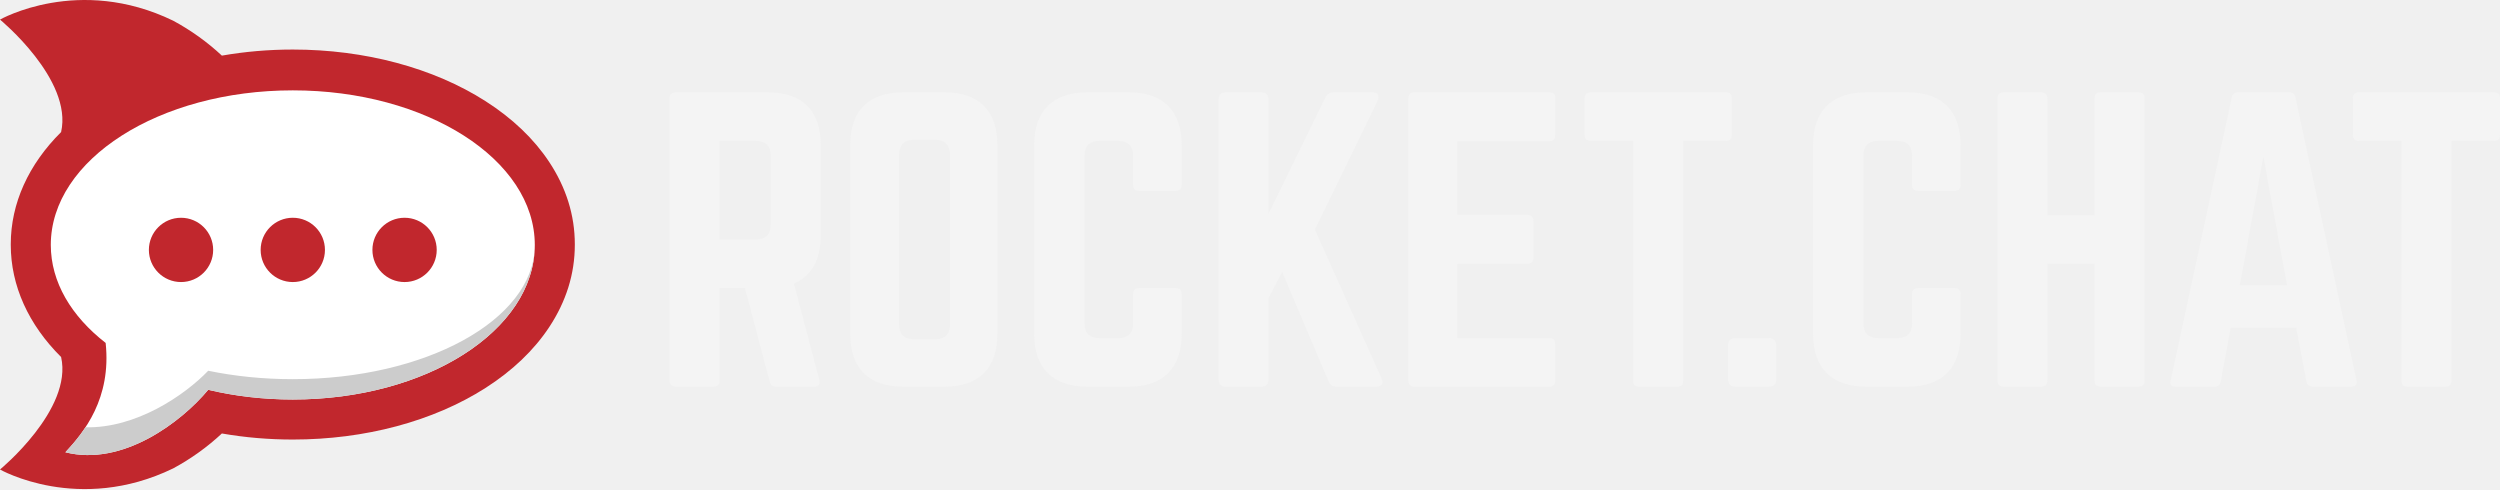
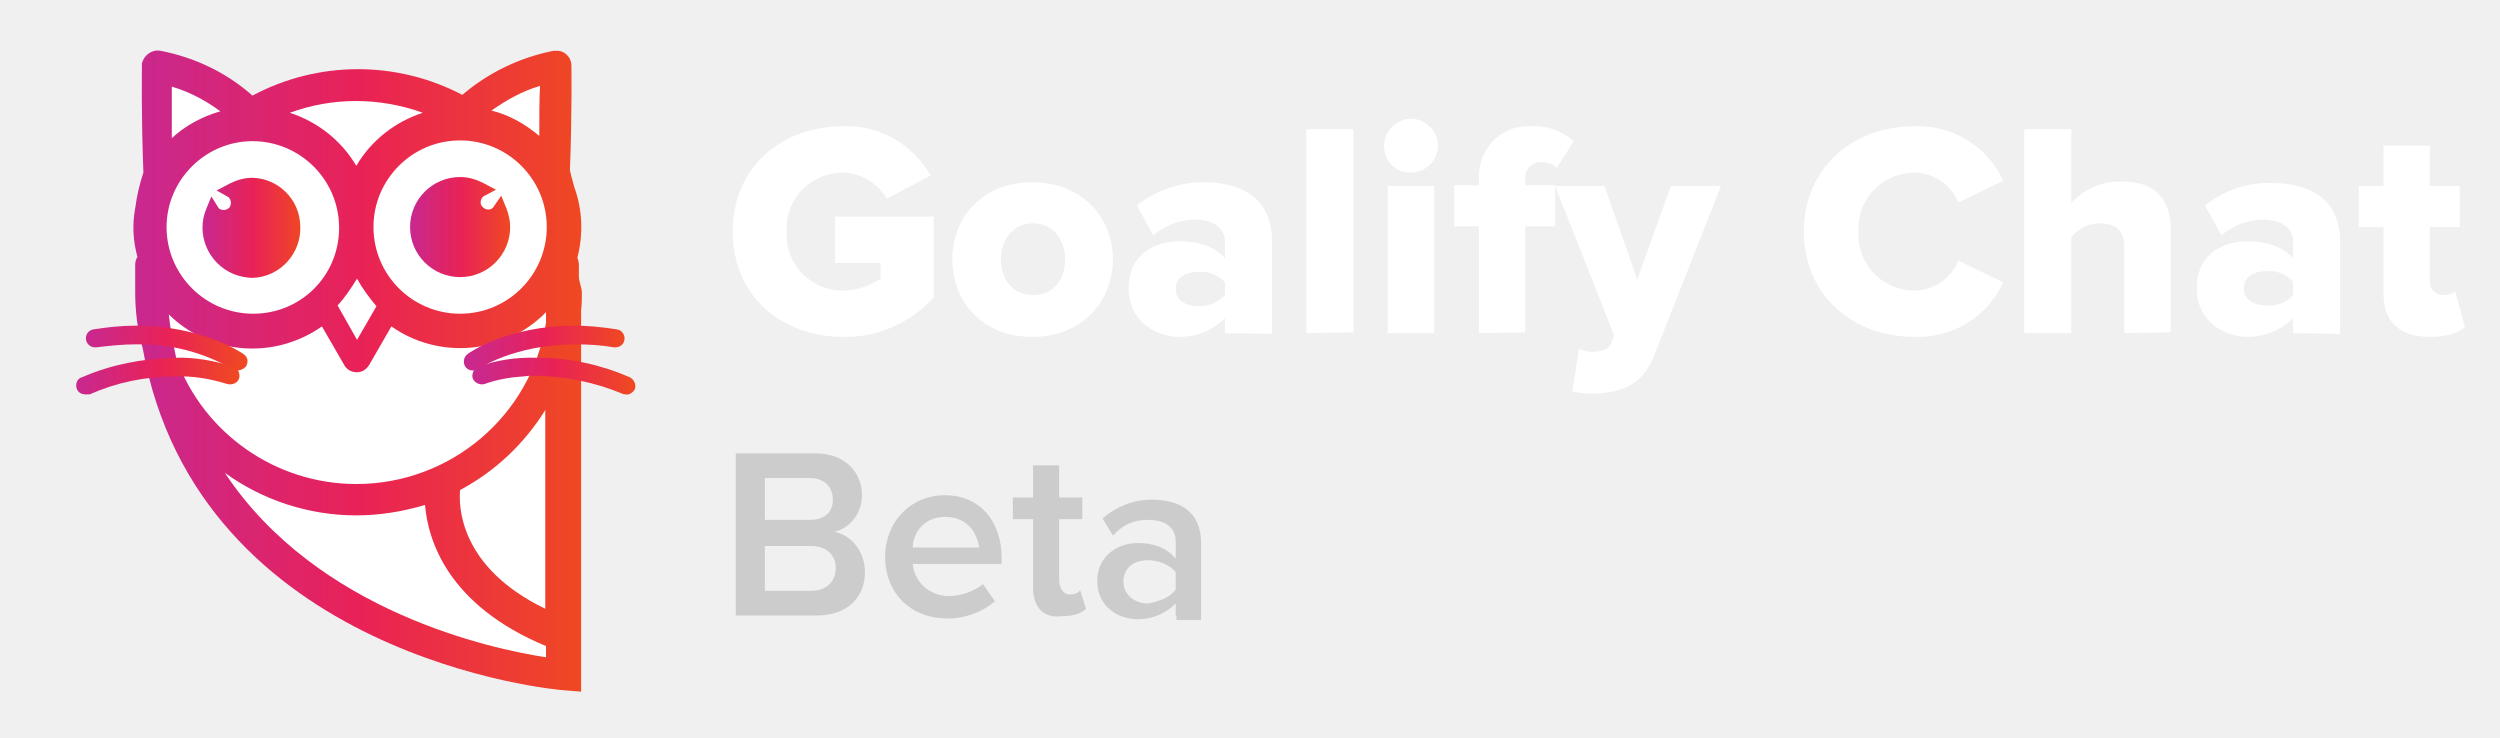
- <svg xmlns="http://www.w3.org/2000/svg" version="1.1" id="Layer_1" x="0px" y="0px" width="435.721px" height="85.242px" viewBox="62.402 -18.766 435.721 85.242" enable-background="new 62.402 -18.766 435.721 85.242" xml:space="preserve">
+ <svg xmlns="http://www.w3.org/2000/svg" id="Layer_1" viewBox="0 0 334.7 98.7">
+   <style>.st1{fill:#fff}.st12{fill:#ccc}</style>
+   <linearGradient id="SVGID_1_" gradientUnits="userSpaceOnUse" x1="17.691" y1="-569.683" x2="77.731" y2="-569.683" gradientTransform="matrix(1 0 0 -1 0 -520)">
+     <stop offset="0" stop-color="#c82890" />
+     <stop offset=".51" stop-color="#e92256" />
+     <stop offset="1" stop-color="#ef4823" />
+   </linearGradient>
+   <path d="M77.5 37v-1.6c0-.3-.1-.6-.2-.9.8-3.1.7-6.4-.4-9.4-.3-1-.5-1.9-.6-2.3.3-7.5.2-13.9.2-14 0-1.2-1-2.1-2.1-2h-.3c-4.5.9-8.7 2.9-12.2 5.9-8.8-4.6-19.3-4.6-28.1.1-3.5-3.1-7.7-5.1-12.3-6-1.1-.2-2.2.5-2.5 1.7v.3c0 .1-.1 6.8.2 14.3-.5 1.5-.9 3.2-1.1 4.8-.4 2.1-.3 4.3.3 6.5-.2.3-.3.7-.3 1v3.7c0 2.5.3 5.1 1 7.5 7.4 41.5 55.7 45.8 56.3 45.8l2.4.2V41.5c.1-.8.1-1.6.1-2.3s-.4-1.5-.4-2.2z" fill="url(#SVGID_1_)" />
+   <path class="st1" d="M23 11.6c2.4.7 4.6 1.9 6.5 3.3-2.4.7-4.7 1.9-6.5 3.6v-6.9zM72.2 18.2c-1.9-1.6-4-2.8-6.4-3.4 2-1.4 4.1-2.6 6.5-3.3-.1 1.7-.1 4-.1 6.7zM47.7 69c3.1 0 6.2-.5 9.2-1.4.4 4.7 3 13.4 16.2 18.9V88c-7.1-1.1-30.6-6-43-24.7C35.2 67 41.4 69 47.7 69zM61.6 65.6c4.7-2.5 8.6-6.2 11.4-10.7v26.6c-11.6-5.6-11.6-13.9-11.4-15.9zM47.7 64.8C37 64.8 27.3 58.1 23.6 48c-.4-2-.8-3.9-1-5.9 5.5 5.4 14.1 6.1 20.5 1.6l3 5.2c.5.9 1.7 1.2 2.6.7.3-.2.5-.4.7-.7l3-5.2c6.4 4.5 15.2 3.7 20.7-1.9v1.4c-2 12.5-12.8 21.6-25.4 21.6z" />
+   <path class="st1" d="M50.4 41l-2.6 4.5-2.6-4.6c1-1.1 1.8-2.3 2.6-3.6.7 1.3 1.6 2.5 2.6 3.7zM61.6 42C55.2 42 50 36.8 50 30.4s5.2-11.6 11.6-11.6S73.2 24 73.2 30.4C73.2 36.8 68 42 61.6 42zM33.8 18.9c6.4 0 11.6 5.2 11.6 11.6S40.3 42 33.9 42s-11.6-5.2-11.6-11.6c0-6.3 5.2-11.5 11.5-11.5zM47.7 22.2c-2-3.4-5.2-5.9-8.9-7.1 5.7-2.1 12-2.1 17.8 0-3.7 1.2-6.9 3.7-8.9 7.1z" />
+   <linearGradient id="SVGID_2_" gradientUnits="userSpaceOnUse" x1="27.146" y1="-550.5" x2="40.566" y2="-550.5" gradientTransform="matrix(1 0 0 -1 0 -520)">
+     <stop offset="0" stop-color="#c82890" />
+     <stop offset=".51" stop-color="#e92256" />
+     <stop offset="1" stop-color="#ef4823" />
+   </linearGradient>
+   <path d="M33.8 37.2c3.7-.1 6.6-3.3 6.4-7-.1-3.5-2.9-6.3-6.4-6.4-1.1 0-2.1.3-3.1.8l-1.7.9 1.6.9c.4.4.4 1 .1 1.4-.4.4-1 .4-1.4.1l-1-1.6-.7 1.7c-1.4 3.4.3 7.3 3.7 8.7.8.3 1.7.5 2.5.5z" fill="url(#SVGID_2_)" />
+   <linearGradient id="SVGID_3_" gradientUnits="userSpaceOnUse" x1="54.9" y1="-550.4" x2="68.32" y2="-550.4" gradientTransform="matrix(1 0 0 -1 0 -520)">
+     <stop offset="0" stop-color="#c82890" />
+     <stop offset=".51" stop-color="#e92256" />
+     <stop offset="1" stop-color="#ef4823" />
+   </linearGradient>
+   <path d="M67.1 26.2L66 27.8c-.4.4-1 .3-1.4-.1s-.3-1 .1-1.4l1.7-.9-1.7-.9c-1-.5-2-.8-3.1-.8a6.7 6.7 0 1 0 6.7 6.7c0-.9-.2-1.7-.5-2.5l-.7-1.7z" fill="url(#SVGID_3_)" />
+   <g id="_Group_">
+     <linearGradient id="SVGID_4_" gradientUnits="userSpaceOnUse" x1="62.1" y1="-566.6" x2="83.68" y2="-566.6" gradientTransform="matrix(1 0 0 -1 0 -520)">
+       <stop offset="0" stop-color="#c82890" />
+       <stop offset=".51" stop-color="#e92256" />
+       <stop offset="1" stop-color="#ef4823" />
+     </linearGradient>
+     <path d="M63.3 49.6c-.7 0-1.2-.5-1.2-1.2 0-.4.2-.8.5-1 .2-.2 5.5-3.8 14.3-3.8 1.9 0 3.8.2 5.7.5.7.1 1.1.8 1 1.4-.1.6-.6 1-1.2 1h-.2c-1.7-.3-3.5-.4-5.2-.4-8.1 0-13 3.3-13 3.3-.2.2-.4.2-.7.2z" fill="url(#SVGID_4_)" />
+     <linearGradient id="_Path__1_" gradientUnits="userSpaceOnUse" x1="62.4" y1="-566.614" x2="83.38" y2="-566.614" gradientTransform="matrix(1 0 0 -1 0 -520)">
+       <stop offset="0" stop-color="#c82890" />
+       <stop offset=".51" stop-color="#e92256" />
+       <stop offset="1" stop-color="#ef4823" />
+     </linearGradient>
+     <path id="_Path_" d="M63.3 49.3c-.5 0-.9-.4-.9-.9 0-.3.1-.6.4-.8.3-.2 7.7-5.2 19.8-3.2.5.1.8.6.7 1.1-.1.4-.5.7-1 .7-11.3-1.9-18.4 2.9-18.5 2.9-.1.2-.3.2-.5.2z" fill="url(#_Path__1_)" />
+     <linearGradient id="SVGID_5_" gradientUnits="userSpaceOnUse" x1="63.189" y1="-570.352" x2="84.971" y2="-570.352" gradientTransform="matrix(1 0 0 -1 0 -520)">
+       <stop offset="0" stop-color="#c82890" />
+       <stop offset=".51" stop-color="#e92256" />
+       <stop offset="1" stop-color="#ef4823" />
+     </linearGradient>
+     <path d="M83.8 52.8c-.2 0-.3 0-.5-.1-3.6-1.5-7.5-2.3-11.5-2.4-.6 0-1.2 0-1.7.1-1.8.1-3.5.4-5.2 1-.6.2-1.3-.1-1.6-.7-.2-.6.1-1.3.7-1.6 2.5-.9 5.2-1.3 7.9-1.2 4.3 0 8.5.9 12.4 2.6.6.3.9 1 .7 1.6-.3.5-.8.8-1.2.7z" fill="url(#SVGID_5_)" />
+     <linearGradient id="_Path_2_1_" gradientUnits="userSpaceOnUse" x1="63.49" y1="-570.341" x2="84.643" y2="-570.341" gradientTransform="matrix(1 0 0 -1 0 -520)">
+       <stop offset="0" stop-color="#c82890" />
+       <stop offset=".51" stop-color="#e92256" />
+       <stop offset="1" stop-color="#ef4823" />
+     </linearGradient>
+     <path id="_Path_2" d="M83.8 52.5c-.1 0-.2 0-.3-.1-4.2-1.8-8.8-2.6-13.3-2.3-1.8.1-3.6.4-5.3 1-.5.2-1 0-1.2-.5s0-1 .5-1.2c.3-.1 8.7-3.4 20 1.3.5.2.7.7.5 1.2-.3.4-.6.6-.9.6z" fill="url(#_Path_2_1_)" />
+   </g>
+   <g id="_Group_2">
+     <linearGradient id="SVGID_6_" gradientUnits="userSpaceOnUse" x1="11.4" y1="-566.6" x2="32.98" y2="-566.6" gradientTransform="matrix(1 0 0 -1 0 -520)">
+       <stop offset="0" stop-color="#c82890" />
+       <stop offset=".51" stop-color="#e92256" />
+       <stop offset="1" stop-color="#ef4823" />
+     </linearGradient>
+     <path d="M31.8 49.6c-.2 0-.5-.1-.7-.2-4-2.3-8.4-3.4-13-3.3-1.7 0-3.5.2-5.2.4h-.2c-.7 0-1.2-.6-1.2-1.2s.4-1.1 1-1.2c1.9-.3 3.8-.5 5.7-.5 8.8 0 14.1 3.6 14.4 3.8.6.4.7 1.1.3 1.7-.3.3-.7.5-1.1.5z" fill="url(#SVGID_6_)" />
+     <linearGradient id="_Path_3_1_" gradientUnits="userSpaceOnUse" x1="11.7" y1="-566.627" x2="32.68" y2="-566.627" gradientTransform="matrix(1 0 0 -1 0 -520)">
+       <stop offset="0" stop-color="#c82890" />
+       <stop offset=".51" stop-color="#e92256" />
+       <stop offset="1" stop-color="#ef4823" />
+     </linearGradient>
+     <path id="_Path_3" d="M31.8 49.3c-.2 0-.4-.1-.5-.2-.1 0-7.2-4.8-18.5-2.9-.5 0-1-.3-1-.8s.3-.9.7-1c12.1-2 19.5 3 19.8 3.2.4.3.5.9.2 1.3-.1.3-.4.5-.7.4z" fill="url(#_Path_3_1_)" />
+     <linearGradient id="SVGID_7_" gradientUnits="userSpaceOnUse" x1="10.12" y1="-570.344" x2="31.901" y2="-570.344" gradientTransform="matrix(1 0 0 -1 0 -520)">
+       <stop offset="0" stop-color="#c82890" />
+       <stop offset=".51" stop-color="#e92256" />
+       <stop offset="1" stop-color="#ef4823" />
+     </linearGradient>
+     <path d="M11.4 52.8c-.7 0-1.2-.5-1.2-1.2 0-.5.3-1 .8-1.1 3.9-1.7 8.1-2.5 12.4-2.6 2.7-.1 5.3.4 7.9 1.2.6.2.9 1 .7 1.6s-1 .9-1.6.7c-2.3-.7-4.6-1.1-7-1-3.9 0-7.8.8-11.4 2.4h-.6z" fill="url(#SVGID_7_)" />
+     <linearGradient id="_Path_4_1_" gradientUnits="userSpaceOnUse" x1="10.432" y1="-570.375" x2="31.609" y2="-570.375" gradientTransform="matrix(1 0 0 -1 0 -520)">
+       <stop offset="0" stop-color="#c82890" />
+       <stop offset=".51" stop-color="#e92256" />
+       <stop offset="1" stop-color="#ef4823" />
+     </linearGradient>
+     <path id="_Path_4" d="M11.4 52.5c-.5 0-.9-.4-.9-.9 0-.4.2-.7.6-.8 11.3-4.7 19.7-1.5 20-1.3.5.2.7.7.5 1.2s-.7.7-1.2.5c-.1 0-8.1-3-18.6 1.3h-.4z" fill="url(#_Path_4_1_)" />
+   </g>
+   <path class="st1" d="M98.1 31c0-8.7 6.6-14.1 14.8-14.1 4.8-.2 9.3 2.4 11.7 6.6l-5.9 3.1c-1.2-2.1-3.4-3.4-5.8-3.5-4.2 0-7.6 3.3-7.6 7.5v.4c-.2 4.2 3 7.7 7.2 7.9h.4c1.8 0 3.5-.6 5-1.6v-2.1h-6.1V29H125v10.8c-3 3.4-7.5 5.4-12.1 5.3-8.2 0-14.8-5.4-14.8-14.1zM127.5 34.7c0-5.6 4-10.3 10.7-10.3S149 29.2 149 34.7s-4 10.4-10.8 10.4-10.7-4.8-10.7-10.4zm15.1 0c0-2.6-1.6-4.8-4.3-4.8s-4.3 2.2-4.3 4.8 1.5 4.8 4.3 4.8 4.3-2.1 4.3-4.8zM164 44.6v-2c-1.6 1.6-3.8 2.5-6.1 2.5-3 0-6.8-2-6.8-6.5 0-4.8 3.8-6.3 6.8-6.3 2.6 0 4.9.8 6.1 2.3v-2.3c0-1.7-1.5-2.9-4-2.9-2.1 0-4 .8-5.6 2.1l-2.2-4c2.5-2 5.7-3.1 8.9-3.1 4.7 0 9.2 1.8 9.2 7.9v12.4l-6.3-.1zm0-5.1v-1.7c-.9-1-2.2-1.5-3.5-1.4-1.7 0-3.1.7-3.1 2.3s1.5 2.3 3.1 2.3c1.3 0 2.6-.5 3.5-1.5zM174.9 44.6V17.3h6.3v27.2l-6.3.1zM185.3 19.5c0-2 1.7-3.6 3.6-3.6 2 0 3.6 1.7 3.6 3.6 0 2-1.6 3.6-3.6 3.6-2 .1-3.6-1.5-3.6-3.6 0 .1 0 0 0 0zm.5 25.1V24.9h6.2v19.7h-6.2zM198 44.6V30.3h-3.3v-5.5h3.3v-1c-.1-3.7 2.7-6.8 6.4-6.9h.6c2.1-.1 4.1.6 5.7 2l-2.3 3.6c-.5-.6-1.2-.8-2-.8-1.1-.1-2.1.8-2.2 1.9v1.2h4v5.5h-4v14.2l-6.2.1z" />
+   <path class="st1" d="M211.4 46.7c.5.2 1 .4 1.6.4 1.4 0 2.3-.3 2.7-1.1l.4-1.1-7.9-20h6.6l4.4 12.5 4.5-12.5h6.7l-8.9 22.6c-1.6 4.2-4.6 5.1-8.3 5.2-.9 0-1.8-.1-2.7-.3l.9-5.7zM241.5 31c0-8.4 6.4-14.1 14.8-14.1 5.1-.2 9.8 2.7 11.9 7.3l-6 2.9c-1-2.4-3.3-3.9-5.8-4-4.2 0-7.6 3.3-7.6 7.5v.4c-.2 4.2 3 7.7 7.2 7.9h.4c2.6-.1 4.8-1.6 5.8-4l6 2.9c-2.1 4.6-6.8 7.5-11.9 7.3-8.4 0-14.8-5.7-14.8-14.1zM284.4 44.6V33.1c0-2.4-1.3-3.2-3.3-3.2-1.5 0-2.9.7-3.8 1.9v12.8H271V17.3h6.3v9.9c1.7-1.9 4.2-3 6.8-2.9 4.5 0 6.5 2.5 6.5 6.2v14l-6.2.1zM307 44.6v-2c-1.6 1.6-3.8 2.5-6.1 2.5-3 0-6.8-2-6.8-6.5 0-4.8 3.8-6.3 6.8-6.3 2.6 0 4.9.8 6.1 2.3v-2.3c0-1.7-1.5-2.9-4-2.9-2.1 0-4 .8-5.6 2.1l-2.2-4c2.5-2 5.7-3.1 8.9-3 4.7 0 9.2 1.8 9.2 7.9v12.3l-6.3-.1zm0-5.1v-1.8c-.9-1-2.2-1.5-3.5-1.4-1.7 0-3.1.7-3.1 2.3s1.5 2.3 3.1 2.3c1.3.1 2.6-.4 3.5-1.4zM319.1 39.3v-8.9h-3.3v-5.5h3.3v-5.4h6.2v5.4h4v5.5h-4v7.1c-.1 1 .6 1.9 1.6 2h.2c.6 0 1.1-.1 1.6-.5l1.3 4.8c-.8.7-2.3 1.3-4.7 1.3-4 0-6.2-2-6.2-5.8z" />
  <g>
-     <path fill="#F4F4F4" d="M205.456,22.207c0,4.297-1.603,7.119-4.681,8.465l4.425,16.803c0.192,0.771-0.192,1.154-0.898,1.154h-6.67   c-0.641,0-0.961-0.32-1.09-0.898l-4.297-16.289h-4.425v16.162c0,0.642-0.384,1.025-1.026,1.025h-6.67   c-0.641,0-1.026-0.385-1.026-1.025V-1.651c0-0.641,0.385-1.026,1.026-1.026h16.097c6.028,0,9.235,3.207,9.235,9.235V22.207   L205.456,22.207z M194.169,22.976c1.667,0,2.565-0.898,2.565-2.565V8.354c0-1.667-0.898-2.564-2.565-2.564h-6.349v17.187   L194.169,22.976L194.169,22.976z" />
-     <path fill="#F4F4F4" d="M210.583,6.558c0-6.028,3.206-9.235,9.235-9.235h7.183c6.028,0,9.235,3.207,9.235,9.235v32.836   c0,6.027-3.207,9.234-9.235,9.234h-7.183c-6.029,0-9.235-3.207-9.235-9.234V6.558z M225.397,40.355   c1.667,0,2.565-0.834,2.565-2.565V8.162c0-1.667-0.898-2.565-2.565-2.565h-3.719c-1.667,0-2.565,0.898-2.565,2.565v29.629   c0,1.73,0.898,2.564,2.565,2.564H225.397L225.397,40.355z" />
-     <path fill="#F4F4F4" d="M268.362,13.484c0,0.642-0.385,1.026-1.025,1.026h-6.413c-0.706,0-1.026-0.384-1.026-1.026v-5.13   c0-1.667-0.897-2.564-2.564-2.564h-3.335c-1.731,0-2.565,0.897-2.565,2.564V37.6c0,1.731,0.897,2.563,2.565,2.563h3.335   c1.667,0,2.564-0.833,2.564-2.563v-5.132c0-0.642,0.32-1.026,1.026-1.026h6.413c0.643,0,1.025,0.384,1.025,1.026v6.927   c0,6.027-3.271,9.234-9.234,9.234h-7.183c-6.028,0-9.299-3.207-9.299-9.234V6.558c0-6.028,3.271-9.235,9.299-9.235h7.183   c5.964,0,9.234,3.207,9.234,9.235V13.484z" />
-     <path fill="#F4F4F4" d="M295.422,48.629c-0.771,0-1.218-0.32-1.476-0.961l-8.079-19.048l-2.374,4.554v14.172   c0,0.834-0.448,1.283-1.282,1.283h-6.157c-0.834,0-1.283-0.449-1.283-1.283v-48.74c0-0.833,0.449-1.283,1.283-1.283h6.157   c0.833,0,1.282,0.449,1.282,1.283v19.881l9.876-20.202c0.321-0.641,0.771-0.962,1.476-0.962h6.733c0.962,0,1.347,0.642,0.897,1.539   l-10.901,22.382l11.606,25.91c0.449,0.834,0.064,1.475-0.961,1.475H295.422z" />
-     <path fill="#F4F4F4" d="M333.45,4.763c0,0.641-0.257,1.09-1.026,1.09h-16.033v12.826h12.249c0.643,0,1.026,0.385,1.026,1.09v6.349   c0,0.706-0.385,1.091-1.026,1.091h-12.249v12.954h16.033c0.771,0,1.026,0.321,1.026,1.026v6.414c0,0.641-0.257,1.024-1.026,1.024   h-23.6c-0.578,0-0.963-0.385-0.963-1.024V-1.651c0-0.641,0.385-1.026,0.963-1.026h23.6c0.771,0,1.026,0.385,1.026,1.026V4.763z" />
-     <path fill="#F4F4F4" d="M363.204-2.677c0.705,0,1.026,0.385,1.026,1.026v6.414c0,0.641-0.321,1.026-1.026,1.026h-7.439v41.814   c0,0.705-0.32,1.024-1.025,1.024h-6.67c-0.643,0-1.026-0.319-1.026-1.024V5.789h-7.438c-0.643,0-1.026-0.385-1.026-1.026v-6.414   c0-0.641,0.385-1.026,1.026-1.026H363.204z" />
-     <path fill="#F4F4F4" d="M363.585,41.445c0-0.834,0.449-1.282,1.283-1.282h5.836c0.834,0,1.282,0.448,1.282,1.282v5.899   c0,0.835-0.448,1.283-1.282,1.283h-5.836c-0.834,0-1.283-0.448-1.283-1.283V41.445z" />
-     <path fill="#F4F4F4" d="M404.114,13.484c0,0.642-0.386,1.026-1.026,1.026h-6.413c-0.705,0-1.025-0.384-1.025-1.026v-5.13   c0-1.667-0.897-2.564-2.564-2.564h-3.335c-1.732,0-2.565,0.897-2.565,2.564V37.6c0,1.731,0.897,2.563,2.565,2.563h3.335   c1.667,0,2.564-0.833,2.564-2.563v-5.132c0-0.642,0.32-1.026,1.025-1.026h6.413c0.643,0,1.026,0.384,1.026,1.026v6.927   c0,6.027-3.271,9.234-9.235,9.234h-7.183c-6.028,0-9.299-3.207-9.299-9.234V6.558c0-6.028,3.271-9.235,9.299-9.235h7.183   c5.965,0,9.235,3.207,9.235,9.235V13.484z" />
-     <path fill="#F4F4F4" d="M427.455-1.651c0-0.641,0.384-1.026,1.025-1.026h6.605c0.77,0,1.089,0.385,1.089,1.026v49.254   c0,0.641-0.32,1.024-1.089,1.024h-6.605c-0.643,0-1.025-0.385-1.025-1.024V27.209h-8.209v20.395c0,0.642-0.385,1.025-1.026,1.025   h-6.604c-0.771,0-1.091-0.385-1.091-1.025V-1.651c0-0.641,0.32-1.026,1.091-1.026h6.604c0.643,0,1.026,0.385,1.026,1.026v20.394   h8.209V-1.651L427.455-1.651z" />
-     <path fill="#F4F4F4" d="M465.419,48.629c-0.577,0-0.897-0.32-1.026-0.898l-1.795-9.362h-11.416l-1.73,9.362   c-0.129,0.578-0.449,0.898-1.026,0.898h-6.861c-0.705,0-1.026-0.385-0.835-1.09l10.646-49.318c0.129-0.641,0.513-0.898,1.09-0.898   h8.915c0.577,0,0.962,0.257,1.09,0.898l10.646,49.318c0.129,0.705-0.128,1.09-0.897,1.09H465.419z M456.889,8.546l-4.104,22.382   h8.209L456.889,8.546z" />
-     <path fill="#F4F4F4" d="M497.097-2.677c0.705,0,1.026,0.385,1.026,1.026v6.414c0,0.641-0.321,1.026-1.026,1.026h-7.438v41.814   c0,0.705-0.321,1.024-1.026,1.024h-6.67c-0.641,0-1.025-0.319-1.025-1.024V5.789h-7.438c-0.642,0-1.025-0.385-1.025-1.026v-6.414   c0-0.641,0.385-1.026,1.025-1.026H497.097z" />
-   </g>
-   <path fill="#C1272D" d="M162.586,23.788c0-5.031-1.505-9.854-4.474-14.339c-2.666-4.025-6.401-7.588-11.1-10.591  c-9.074-5.796-21-8.989-33.579-8.989c-4.202,0-8.344,0.355-12.361,1.059c-2.492-2.333-5.41-4.432-8.497-6.091  c-16.494-7.994-30.172-0.188-30.172-0.188S75.12-4.904,73.052,4.253c-5.689,5.644-8.773,12.45-8.773,19.535  c0,0.022,0.001,0.045,0.001,0.068c0,0.022-0.001,0.044-0.001,0.068c0,7.085,3.083,13.891,8.773,19.534  c2.068,9.158-10.649,19.605-10.649,19.605s13.678,7.805,30.172-0.188c3.087-1.659,6.004-3.759,8.497-6.091  c4.018,0.703,8.159,1.058,12.361,1.058c12.58,0,24.505-3.191,33.579-8.987c4.699-3.003,8.434-6.565,11.1-10.592  c2.969-4.484,4.474-9.309,4.474-14.338c0-0.023-0.001-0.045-0.001-0.068S162.586,23.81,162.586,23.788z" />
-   <path fill="#FFFFFF" d="M113.433-3.018c23.293,0,42.177,12.062,42.177,26.941c0,14.878-18.884,26.941-42.177,26.941  c-5.187,0-10.154-0.6-14.743-1.693c-4.664,5.61-14.924,13.411-24.891,10.89c3.242-3.482,8.045-9.366,7.017-19.058  c-5.974-4.648-9.56-10.597-9.56-17.08C71.255,9.043,90.139-3.018,113.433-3.018" />
-   <g>
-     <g>
-       <circle fill="#C1272D" cx="113.433" cy="24.79" r="5.603" />
-     </g>
-     <g>
-       <circle fill="#C1272D" cx="132.913" cy="24.79" r="5.603" />
-     </g>
-     <g>
-       <circle fill="#C1272D" cx="93.952" cy="24.79" r="5.602" />
-     </g>
-   </g>
-   <g>
-     <path fill="#CCCCCC" d="M113.433,47.319c-5.187,0-10.154-0.52-14.743-1.468c-4.118,4.294-12.6,10.066-21.39,9.854   c-1.158,1.755-2.417,3.19-3.501,4.355c9.967,2.521,20.227-5.279,24.891-10.89c4.589,1.094,9.557,1.693,14.743,1.693   c23.106,0,41.87-11.871,42.169-26.585C155.303,37.032,136.539,47.319,113.433,47.319z" />
+     <path class="st12" d="M98.5 82.4V60.7h10.7c3.9 0 6.2 2.5 6.2 5.6 0 2.7-1.9 4.5-3.7 4.9 2.3.4 4.1 2.7 4.1 5.4 0 3.3-2.3 5.8-6.4 5.8H98.5zm13-15.5c0-1.6-1-2.9-3.1-2.9h-6v5.6h6c2 0 3.1-1 3.1-2.7zm.4 9.1c0-1.6-1.2-2.9-3.3-2.9h-6.2v6h6.2c2.1 0 3.3-1.3 3.3-3.1zM118.5 74.5c0-4.5 3.3-8.2 8-8.2s7.6 3.5 7.6 8.4v.8h-11.9c.2 2.3 2.1 4.3 4.9 4.3 1.4 0 3.3-.6 4.5-1.6l1.6 2.3c-1.6 1.4-3.9 2.3-6.4 2.3-4.8 0-8.3-3.3-8.3-8.3zm8-5.3c-2.9 0-4.3 2.3-4.3 4.1h8.9c-.3-1.9-1.5-4.1-4.6-4.1zM138.3 78.6v-9.1h-2.7v-2.9h2.7v-4.3h3.5v4.3h3.1v2.9h-3.1v8.2c0 1 .6 1.9 1.4 1.9.6 0 1.2-.2 1.4-.6l.8 2.5c-.6.6-1.6 1-3.3 1-2.4.3-3.8-1.2-3.8-3.9zM157.4 82.4v-1.6c-1.2 1.2-2.9 2.1-5.1 2.1-2.5 0-5.4-1.6-5.4-5.1s2.9-5.1 5.4-5.1c2.1 0 3.9.6 5.1 2.1v-2.3c0-1.9-1.4-2.9-3.7-2.9-1.9 0-3.3.6-4.7 2.1l-1.4-2.3c1.9-1.6 4.1-2.5 6.6-2.5 3.5 0 6.6 1.4 6.6 5.8V83h-3.3v-.6h-.1zm0-3.5v-2.3c-.8-1-2.3-1.6-3.7-1.6-1.9 0-3.3 1-3.3 2.9 0 1.6 1.4 2.9 3.3 2.9 1.6-.3 3.1-.9 3.7-1.9z" />
  </g>
</svg>
